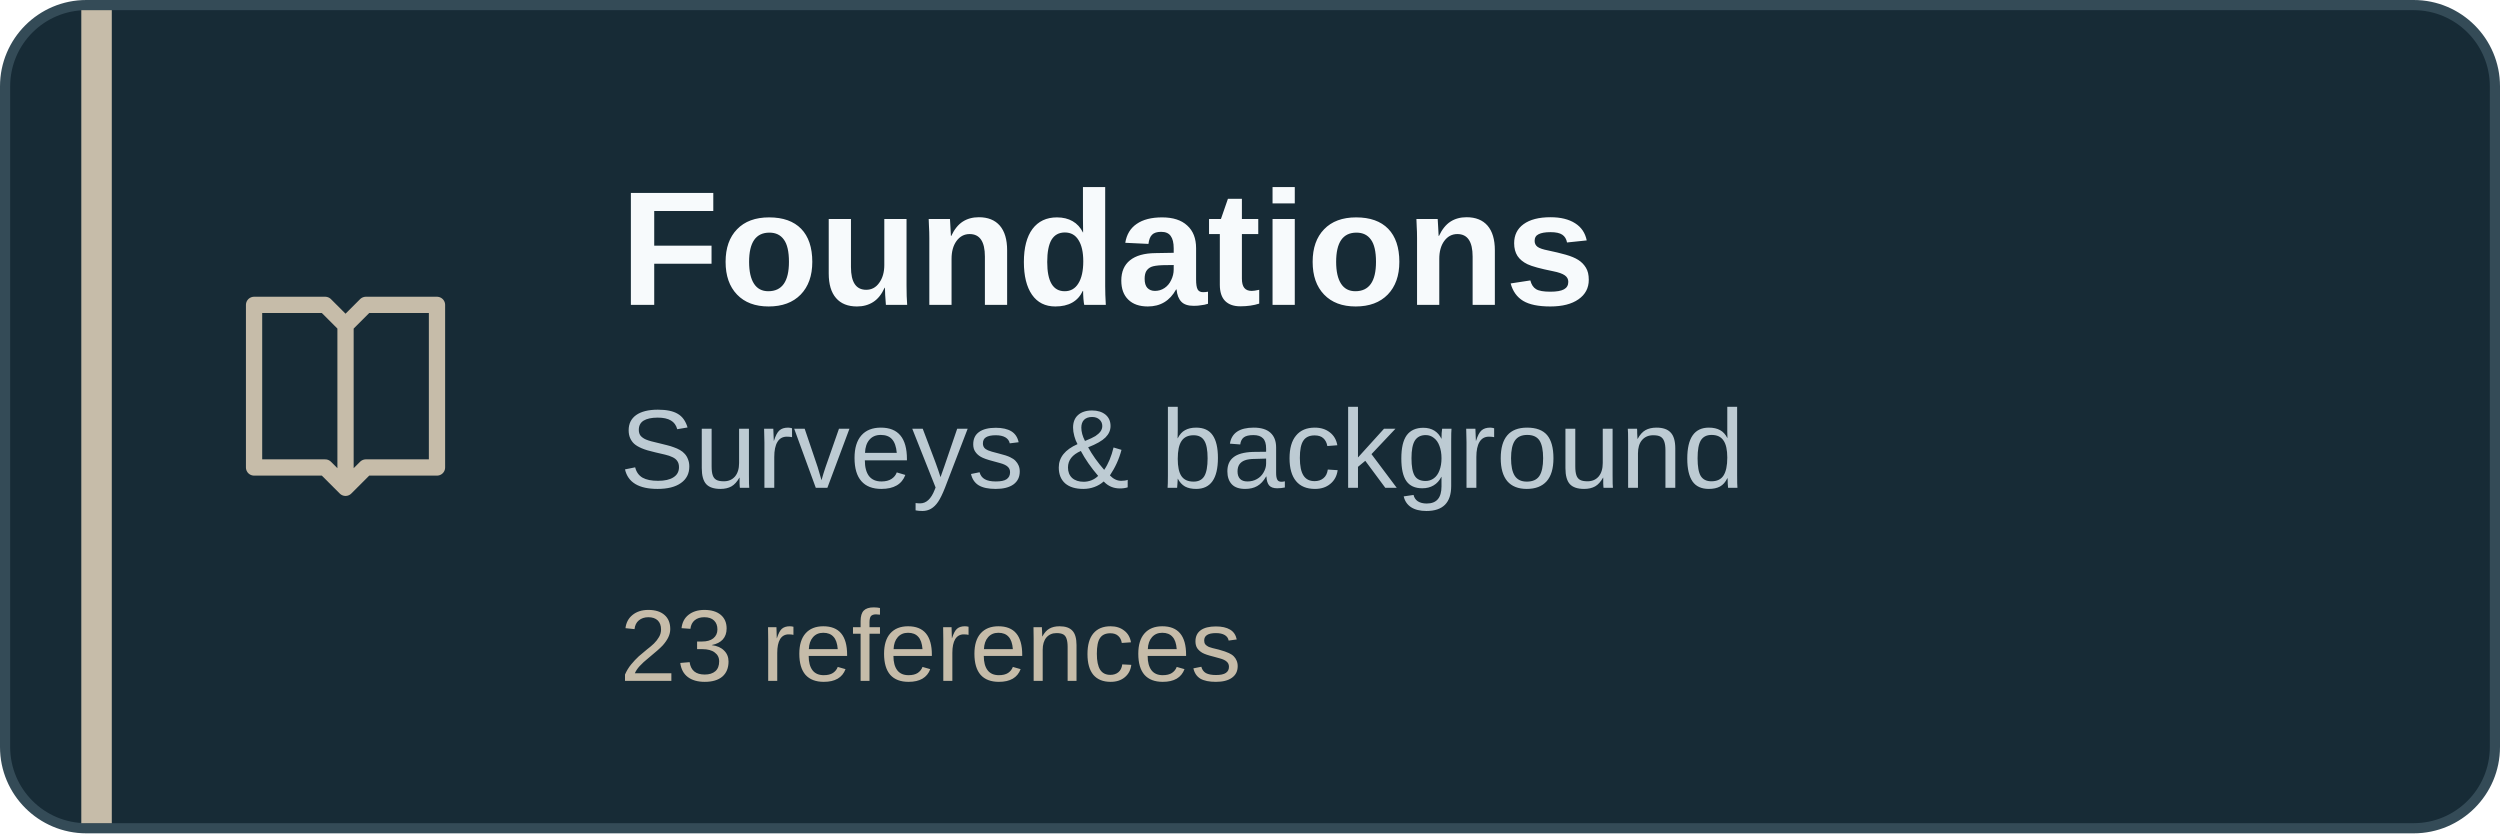
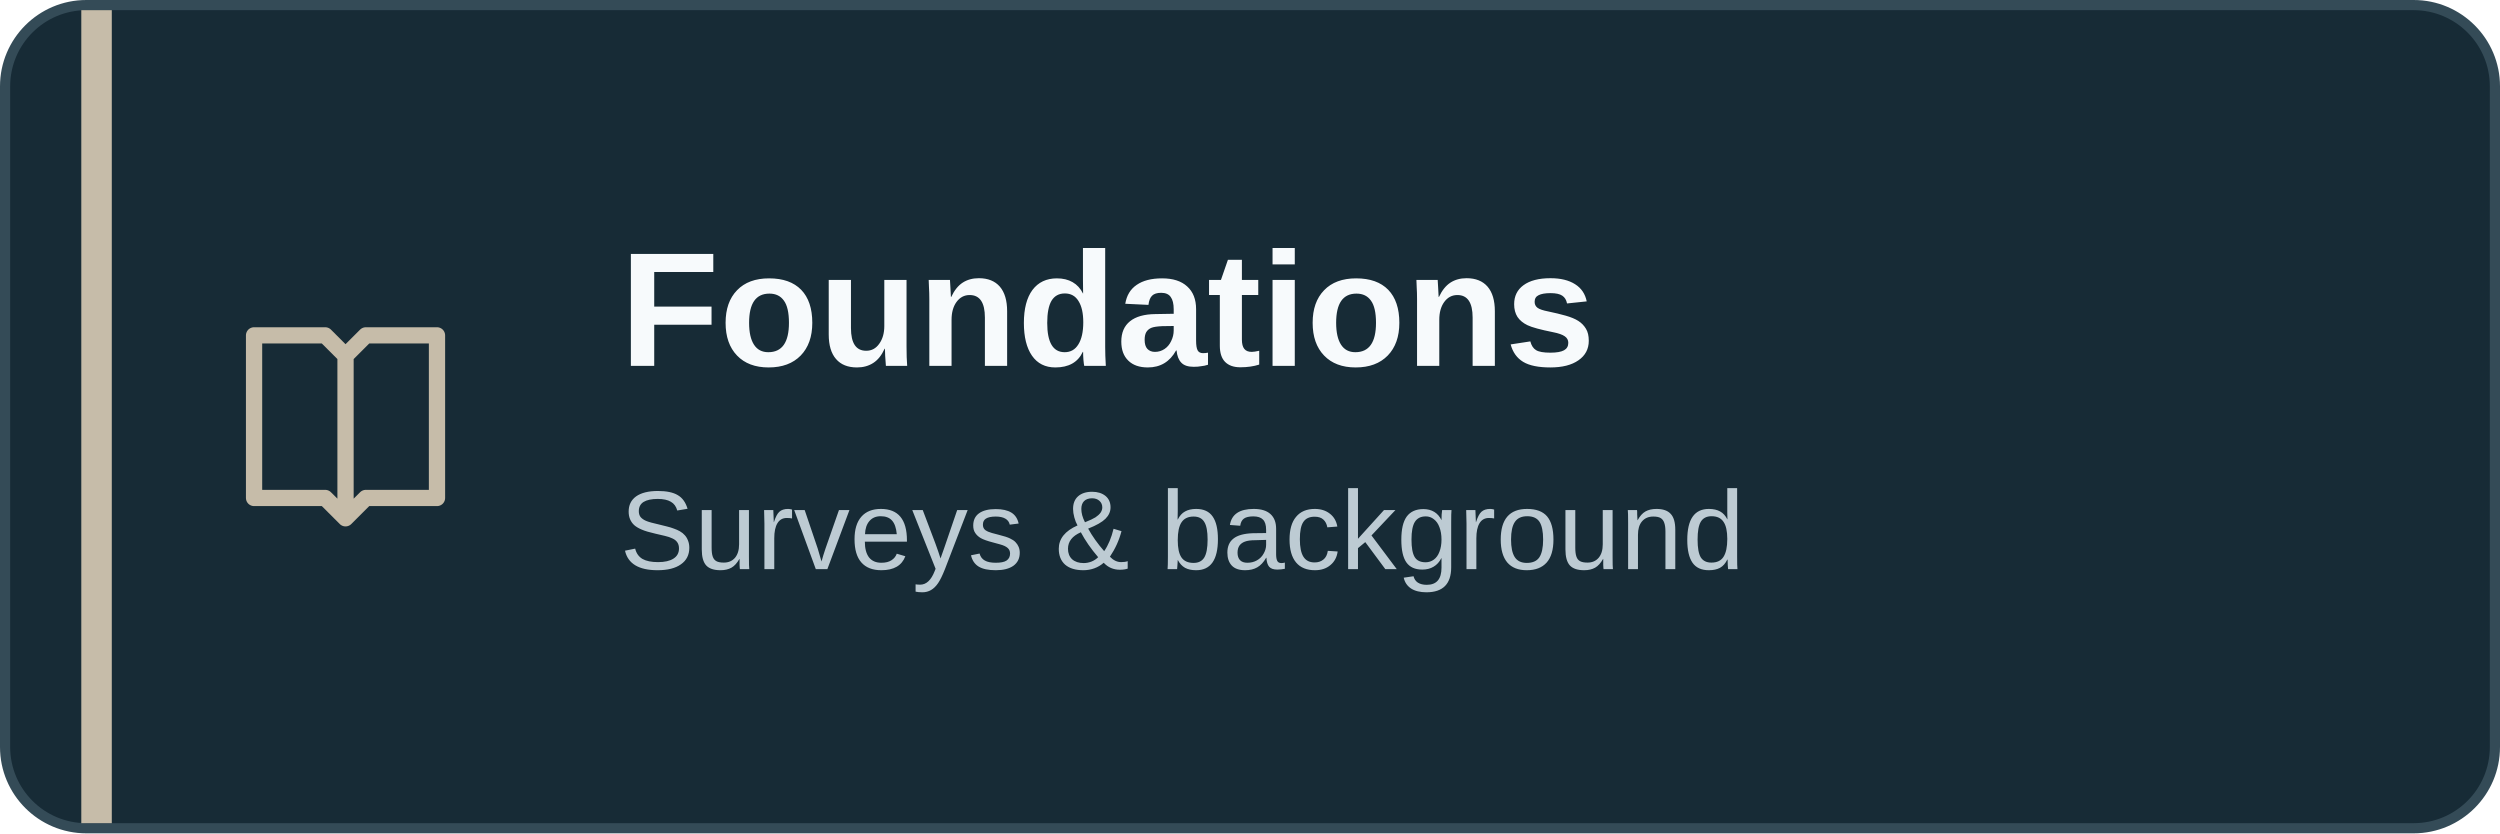
- <svg xmlns="http://www.w3.org/2000/svg" width="246" height="82" viewBox="0 0 246 82" role="img" aria-label="Foundations: 23 references">
+ <svg xmlns="http://www.w3.org/2000/svg" width="246" height="82" viewBox="0 0 246 82" role="img" aria-label="Foundations: surveys and background">
  <rect x=".5" y=".5" width="245" height="81" rx="8" fill="#172b36" stroke="#344b57" />
  <path d="M8 1h3v80H8z" fill="#c6bca9" />
-   <g transform="translate(22 25)" fill="none" stroke="#c6bca9" stroke-width="1.6" stroke-linejoin="round">
+   <g transform="translate(22 28)" fill="none" stroke="#c6bca9" stroke-width="1.6" stroke-linejoin="round">
    <path d="M3 5h7l2 2 2-2h7v16h-7l-2 2-2-2H3ZM12 7v16" />
  </g>
  <g font-family="Arial,Helvetica,sans-serif">
-     <text x="61" y="30" fill="#f7fafc" font-size="16" font-weight="700">Foundations</text>
-     <text x="61" y="48" fill="#bdcbd3" font-size="11">Surveys &amp; background</text>
-     <text x="61" y="67" fill="#c6bca9" font-size="10">23 references</text>
+     <text x="61" y="36" fill="#f7fafc" font-size="16" font-weight="700">Foundations</text>
+     <text x="61" y="56" fill="#bdcbd3" font-size="11">Surveys &amp; background</text>
  </g>
</svg>
